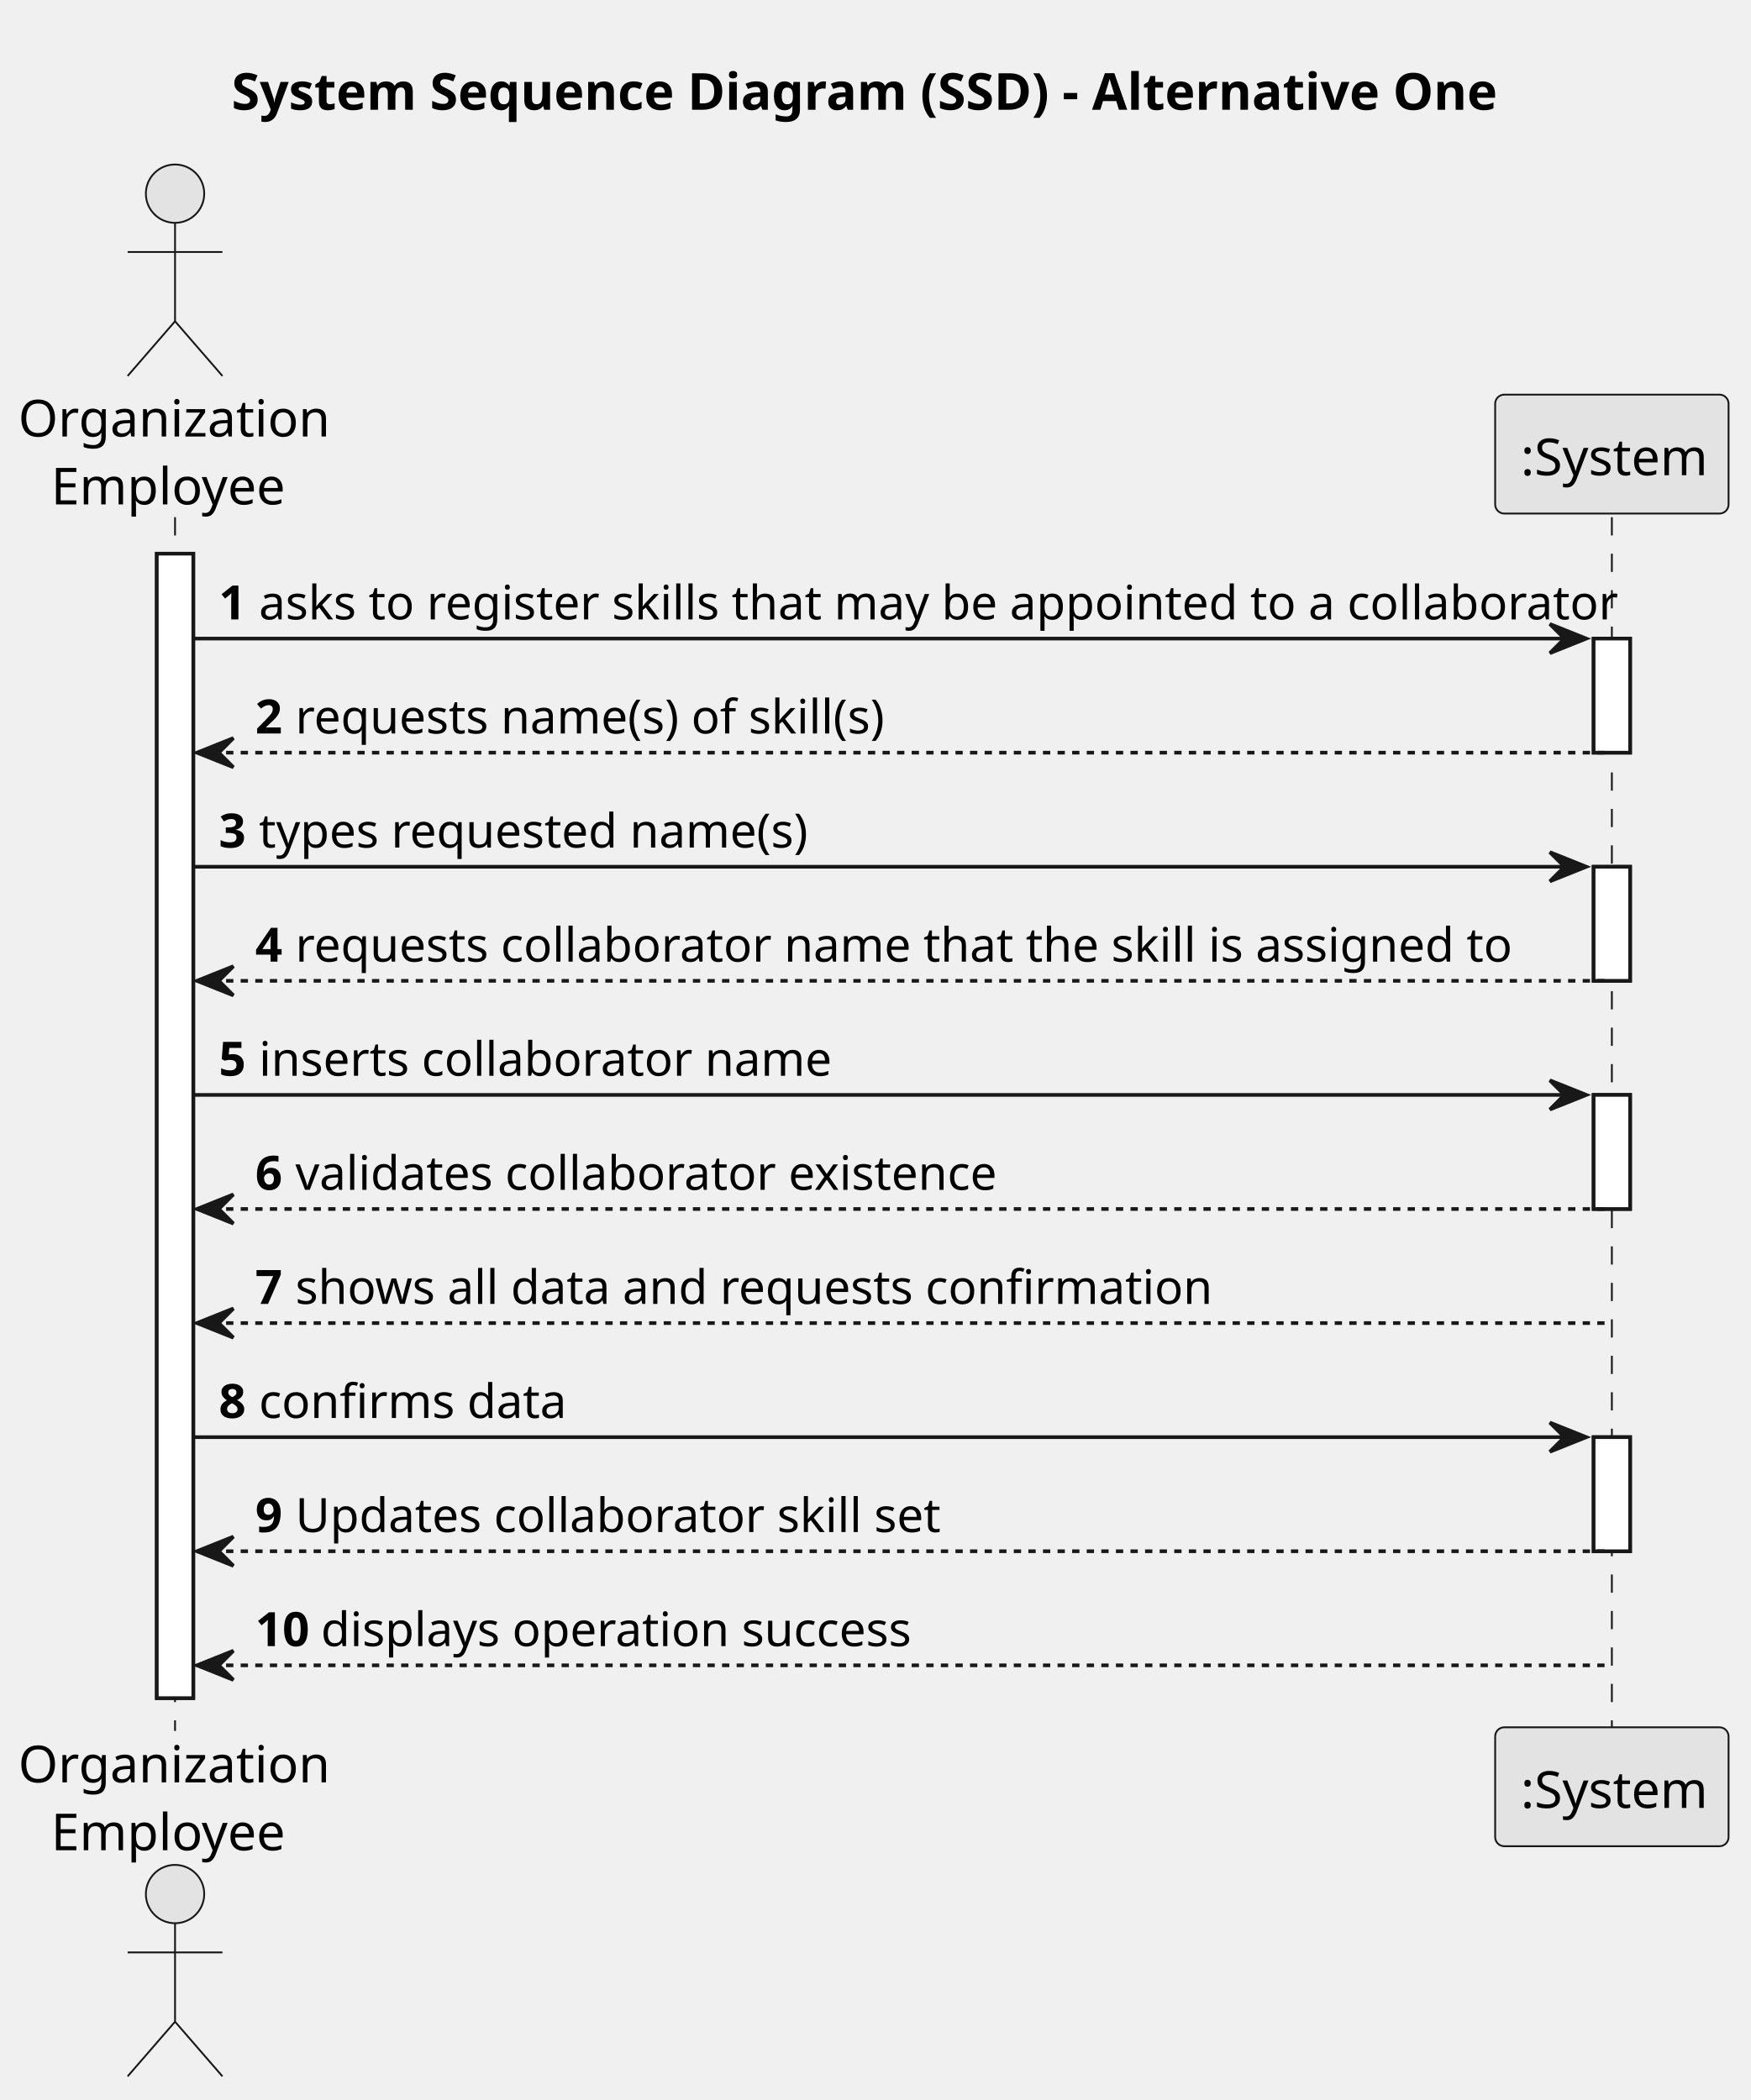
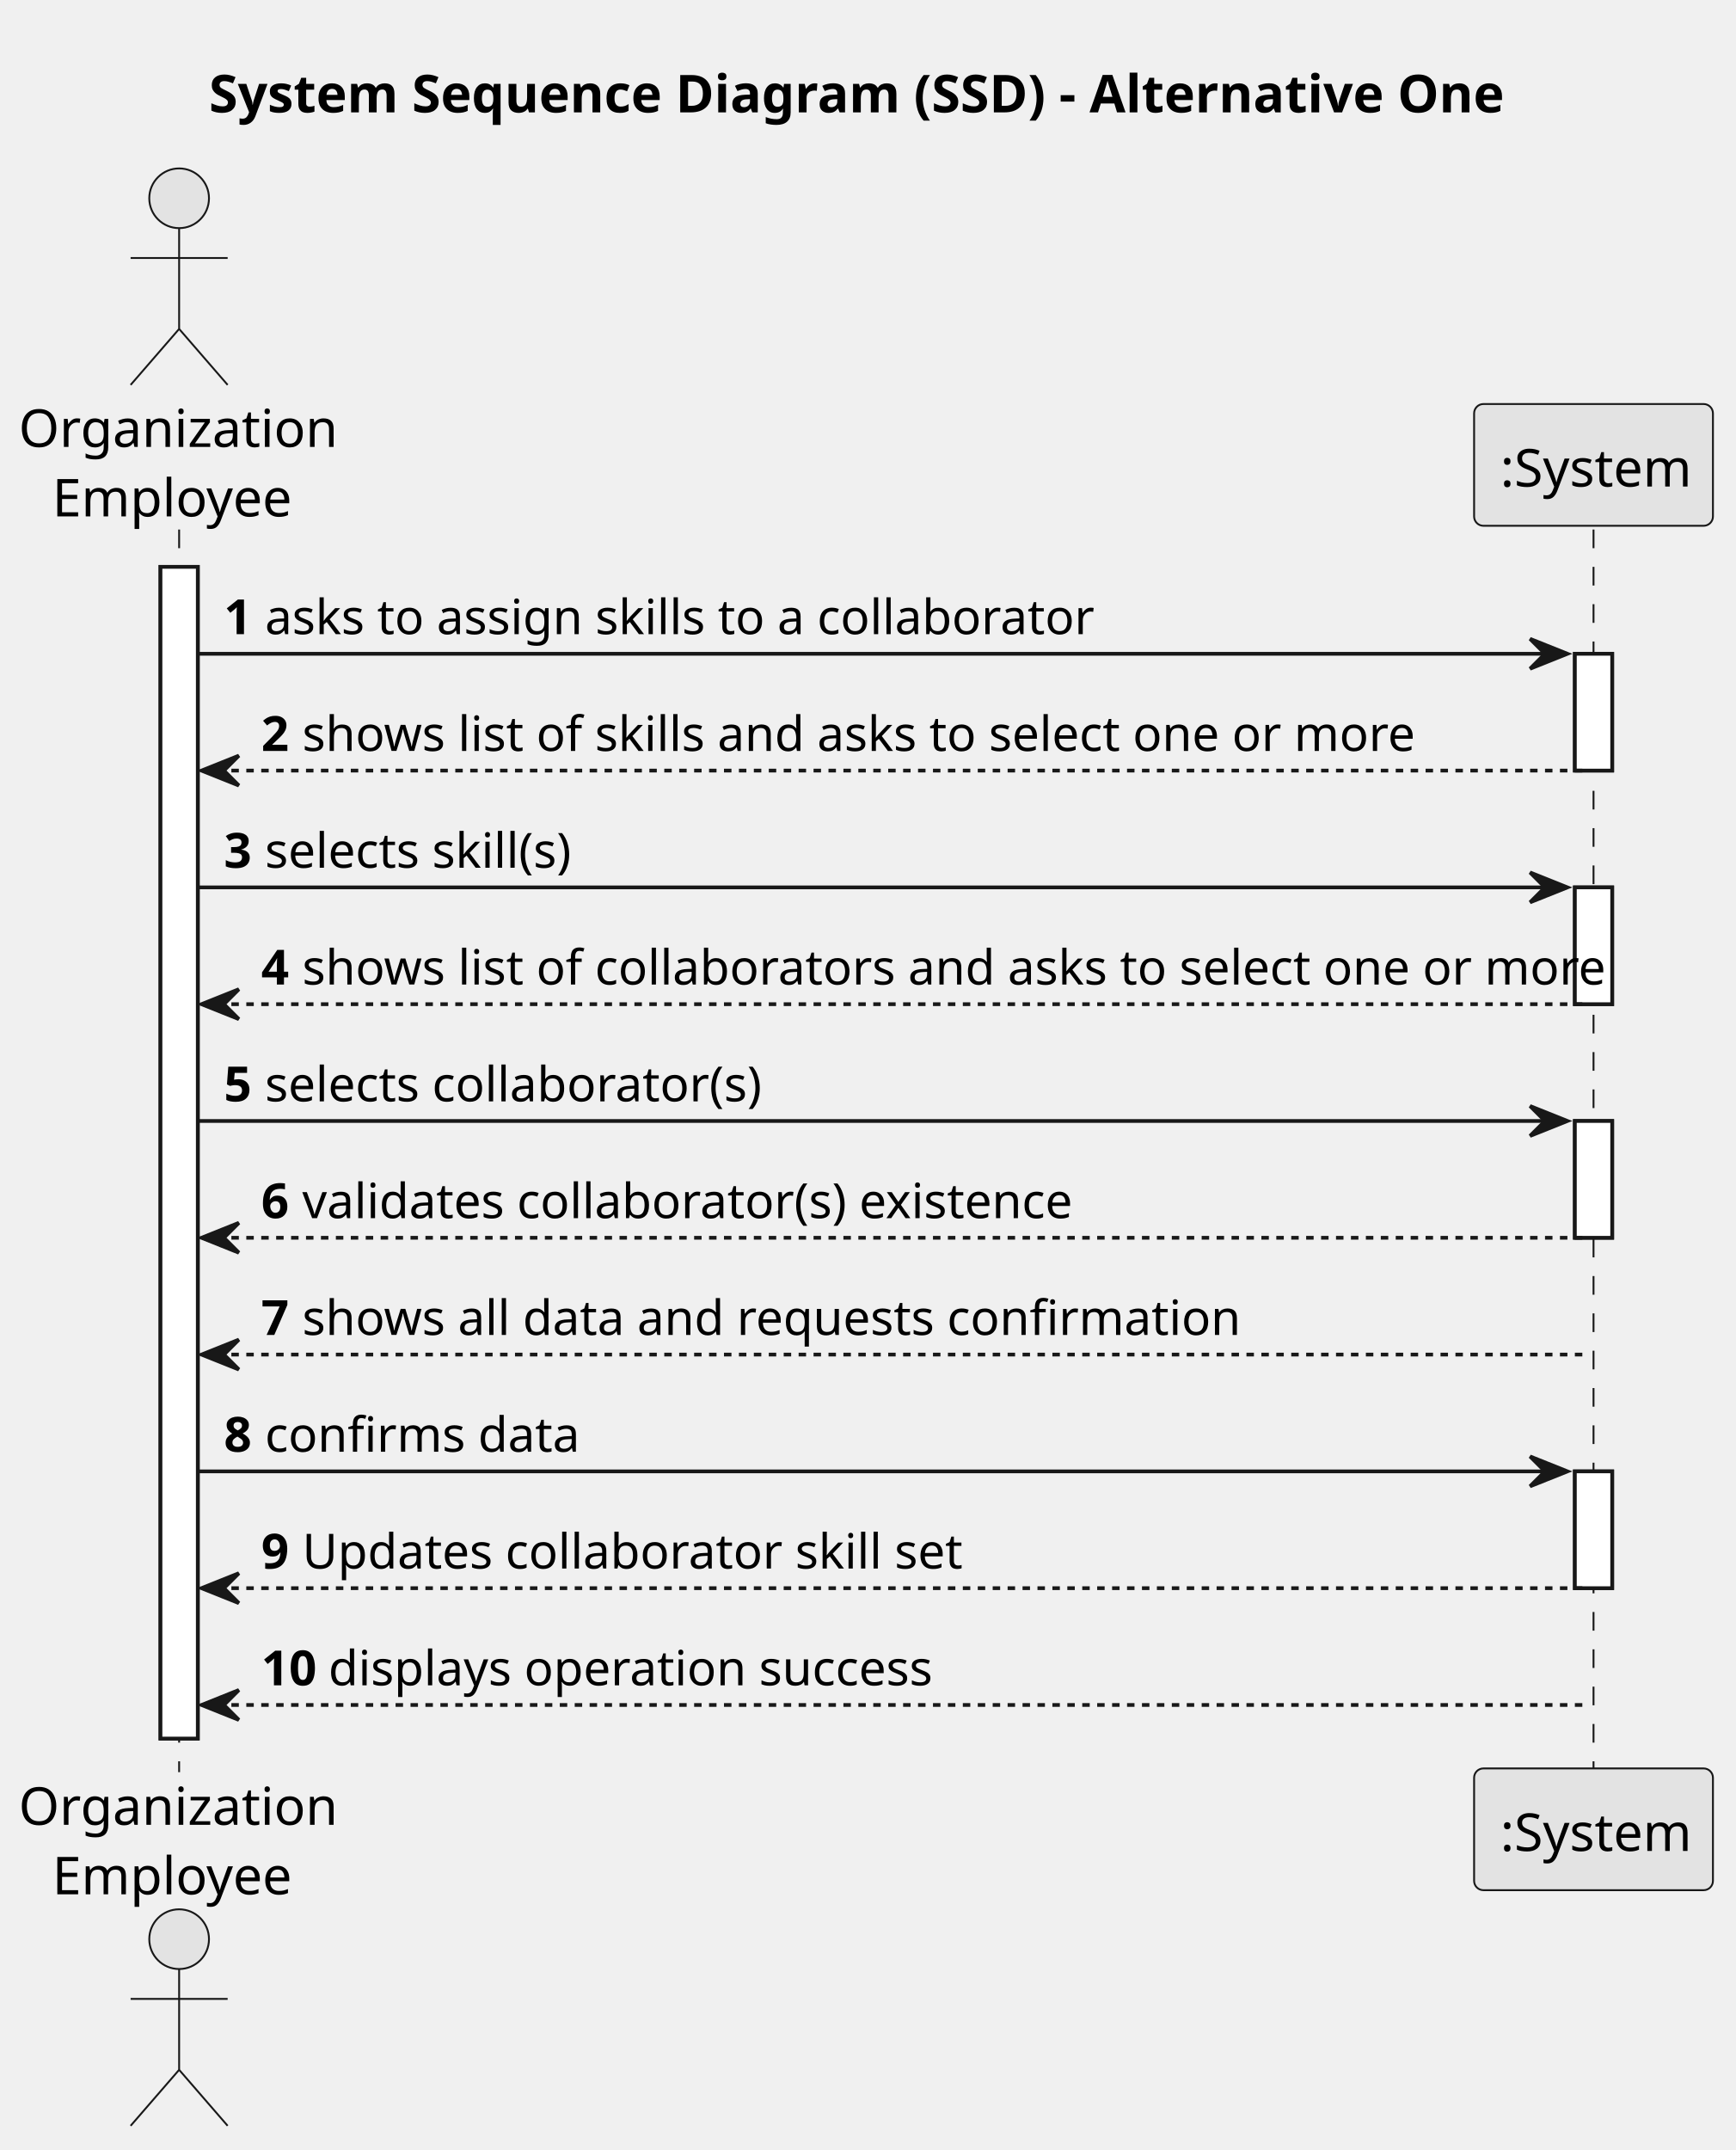
- <svg xmlns="http://www.w3.org/2000/svg" contentStyleType="text/css" height="576px" preserveAspectRatio="none" style="width:480px;height:576px;background:#FFFFFF;" version="1.1" viewBox="0 0 480 576" width="480px" zoomAndPan="magnify">
+ <svg xmlns="http://www.w3.org/2000/svg" contentStyleType="text/css" height="576px" preserveAspectRatio="none" style="width:465px;height:576px;background:#FFFFFF;" version="1.1" viewBox="0 0 465 576" width="465px" zoomAndPan="magnify">
  <defs />
  <g>
-     <text fill="#000000" font-family="sans-serif" font-size="14" font-weight="bold" lengthAdjust="spacing" textLength="351" x="63.5" y="30.107">System Sequence Diagram (SSD) - Alternative One</text>
+     <text fill="#000000" font-family="sans-serif" font-size="14" font-weight="bold" lengthAdjust="spacing" textLength="351" x="56" y="30.107">System Sequence Diagram (SSD) - Alternative One</text>
    <rect fill="#FFFFFF" height="313.91" style="stroke:#181818;stroke-width:1.0;" width="10" x="43" y="151.863" />
-     <rect fill="#FFFFFF" height="31.291" style="stroke:#181818;stroke-width:1.0;" width="10" x="437" y="175.154" />
-     <rect fill="#FFFFFF" height="31.291" style="stroke:#181818;stroke-width:1.0;" width="10" x="437" y="237.736" />
-     <rect fill="#FFFFFF" height="31.291" style="stroke:#181818;stroke-width:1.0;" width="10" x="437" y="300.318" />
-     <rect fill="#FFFFFF" height="31.291" style="stroke:#181818;stroke-width:1.0;" width="10" x="437" y="394.191" />
+     <rect fill="#FFFFFF" height="31.291" style="stroke:#181818;stroke-width:1.0;" width="10" x="422" y="175.154" />
+     <rect fill="#FFFFFF" height="31.291" style="stroke:#181818;stroke-width:1.0;" width="10" x="422" y="237.736" />
+     <rect fill="#FFFFFF" height="31.291" style="stroke:#181818;stroke-width:1.0;" width="10" x="422" y="300.318" />
+     <rect fill="#FFFFFF" height="31.291" style="stroke:#181818;stroke-width:1.0;" width="10" x="422" y="394.191" />
    <line style="stroke:#181818;stroke-width:0.5;stroke-dasharray:5.0,5.0;" x1="48" x2="48" y1="141.863" y2="474.773" />
-     <line style="stroke:#181818;stroke-width:0.5;stroke-dasharray:5.0,5.0;" x1="442" x2="442" y1="141.863" y2="474.773" />
+     <line style="stroke:#181818;stroke-width:0.5;stroke-dasharray:5.0,5.0;" x1="427" x2="427" y1="141.863" y2="474.773" />
    <text fill="#000000" font-family="sans-serif" font-size="14" lengthAdjust="spacing" textLength="80" x="5" y="119.728">Organization</text>
    <text fill="#000000" font-family="sans-serif" font-size="14" lengthAdjust="spacing" textLength="62" x="14" y="138.35">Employee</text>
    <ellipse cx="48" cy="53.121" fill="#E3E3E3" rx="8" ry="8" style="stroke:#181818;stroke-width:0.5;" />
    <path d="M48,61.121 L48,88.121 M35,69.121 L61,69.121 M48,88.121 L35,103.121 M48,88.121 L61,103.121 " fill="none" style="stroke:#181818;stroke-width:0.5;" />
    <text fill="#000000" font-family="sans-serif" font-size="14" lengthAdjust="spacing" textLength="80" x="5" y="488.881">Organization</text>
    <text fill="#000000" font-family="sans-serif" font-size="14" lengthAdjust="spacing" textLength="62" x="14" y="507.502">Employee</text>
    <ellipse cx="48" cy="519.516" fill="#E3E3E3" rx="8" ry="8" style="stroke:#181818;stroke-width:0.5;" />
    <path d="M48,527.516 L48,554.516 M35,535.516 L61,535.516 M48,554.516 L35,569.516 M48,554.516 L61,569.516 " fill="none" style="stroke:#181818;stroke-width:0.5;" />
-     <rect fill="#E3E3E3" height="32.621" rx="2.5" ry="2.5" style="stroke:#181818;stroke-width:0.5;" width="64" x="410" y="108.242" />
-     <text fill="#000000" font-family="sans-serif" font-size="14" lengthAdjust="spacing" textLength="50" x="417" y="130.35">:System</text>
-     <rect fill="#E3E3E3" height="32.621" rx="2.5" ry="2.5" style="stroke:#181818;stroke-width:0.5;" width="64" x="410" y="473.773" />
-     <text fill="#000000" font-family="sans-serif" font-size="14" lengthAdjust="spacing" textLength="50" x="417" y="495.881">:System</text>
+     <rect fill="#E3E3E3" height="32.621" rx="2.5" ry="2.5" style="stroke:#181818;stroke-width:0.5;" width="64" x="395" y="108.242" />
+     <text fill="#000000" font-family="sans-serif" font-size="14" lengthAdjust="spacing" textLength="50" x="402" y="130.35">:System</text>
+     <rect fill="#E3E3E3" height="32.621" rx="2.5" ry="2.5" style="stroke:#181818;stroke-width:0.5;" width="64" x="395" y="473.773" />
+     <text fill="#000000" font-family="sans-serif" font-size="14" lengthAdjust="spacing" textLength="50" x="402" y="495.881">:System</text>
    <rect fill="#FFFFFF" height="313.91" style="stroke:#181818;stroke-width:1.0;" width="10" x="43" y="151.863" />
-     <rect fill="#FFFFFF" height="31.291" style="stroke:#181818;stroke-width:1.0;" width="10" x="437" y="175.154" />
-     <rect fill="#FFFFFF" height="31.291" style="stroke:#181818;stroke-width:1.0;" width="10" x="437" y="237.736" />
-     <rect fill="#FFFFFF" height="31.291" style="stroke:#181818;stroke-width:1.0;" width="10" x="437" y="300.318" />
-     <rect fill="#FFFFFF" height="31.291" style="stroke:#181818;stroke-width:1.0;" width="10" x="437" y="394.191" />
-     <polygon fill="#181818" points="425,171.154,435,175.154,425,179.154,429,175.154" style="stroke:#181818;stroke-width:1.0;" />
-     <line style="stroke:#181818;stroke-width:1.0;" x1="53" x2="431" y1="175.154" y2="175.154" />
+     <rect fill="#FFFFFF" height="31.291" style="stroke:#181818;stroke-width:1.0;" width="10" x="422" y="175.154" />
+     <rect fill="#FFFFFF" height="31.291" style="stroke:#181818;stroke-width:1.0;" width="10" x="422" y="237.736" />
+     <rect fill="#FFFFFF" height="31.291" style="stroke:#181818;stroke-width:1.0;" width="10" x="422" y="300.318" />
+     <rect fill="#FFFFFF" height="31.291" style="stroke:#181818;stroke-width:1.0;" width="10" x="422" y="394.191" />
+     <polygon fill="#181818" points="410,171.154,420,175.154,410,179.154,414,175.154" style="stroke:#181818;stroke-width:1.0;" />
+     <line style="stroke:#181818;stroke-width:1.0;" x1="53" x2="416" y1="175.154" y2="175.154" />
    <text fill="#000000" font-family="sans-serif" font-size="13" font-weight="bold" lengthAdjust="spacing" textLength="7" x="60" y="169.892">1</text>
-     <text fill="#000000" font-family="sans-serif" font-size="13" lengthAdjust="spacing" textLength="354" x="71" y="169.892">asks to register skills that may be appointed to a collaborator</text>
+     <text fill="#000000" font-family="sans-serif" font-size="13" lengthAdjust="spacing" textLength="216" x="71" y="169.892">asks to assign skills to a collaborator</text>
    <polygon fill="#181818" points="64,202.445,54,206.445,64,210.445,60,206.445" style="stroke:#181818;stroke-width:1.0;" />
-     <line style="stroke:#181818;stroke-width:1.0;stroke-dasharray:2.0,2.0;" x1="58" x2="441" y1="206.445" y2="206.445" />
+     <line style="stroke:#181818;stroke-width:1.0;stroke-dasharray:2.0,2.0;" x1="58" x2="426" y1="206.445" y2="206.445" />
    <text fill="#000000" font-family="sans-serif" font-size="13" font-weight="bold" lengthAdjust="spacing" textLength="7" x="70" y="201.183">2</text>
-     <text fill="#000000" font-family="sans-serif" font-size="13" lengthAdjust="spacing" textLength="157" x="81" y="201.183">requests name(s) of skill(s)</text>
-     <polygon fill="#181818" points="425,233.736,435,237.736,425,241.736,429,237.736" style="stroke:#181818;stroke-width:1.0;" />
-     <line style="stroke:#181818;stroke-width:1.0;" x1="53" x2="431" y1="237.736" y2="237.736" />
+     <text fill="#000000" font-family="sans-serif" font-size="13" lengthAdjust="spacing" textLength="290" x="81" y="201.183">shows list of skills and asks to select one or more</text>
+     <polygon fill="#181818" points="410,233.736,420,237.736,410,241.736,414,237.736" style="stroke:#181818;stroke-width:1.0;" />
+     <line style="stroke:#181818;stroke-width:1.0;" x1="53" x2="416" y1="237.736" y2="237.736" />
    <text fill="#000000" font-family="sans-serif" font-size="13" font-weight="bold" lengthAdjust="spacing" textLength="7" x="60" y="232.474">3</text>
-     <text fill="#000000" font-family="sans-serif" font-size="13" lengthAdjust="spacing" textLength="144" x="71" y="232.474">types requested name(s)</text>
+     <text fill="#000000" font-family="sans-serif" font-size="13" lengthAdjust="spacing" textLength="84" x="71" y="232.474">selects skill(s)</text>
    <polygon fill="#181818" points="64,265.027,54,269.027,64,273.027,60,269.027" style="stroke:#181818;stroke-width:1.0;" />
-     <line style="stroke:#181818;stroke-width:1.0;stroke-dasharray:2.0,2.0;" x1="58" x2="441" y1="269.027" y2="269.027" />
+     <line style="stroke:#181818;stroke-width:1.0;stroke-dasharray:2.0,2.0;" x1="58" x2="426" y1="269.027" y2="269.027" />
    <text fill="#000000" font-family="sans-serif" font-size="13" font-weight="bold" lengthAdjust="spacing" textLength="7" x="70" y="263.765">4</text>
-     <text fill="#000000" font-family="sans-serif" font-size="13" lengthAdjust="spacing" textLength="317" x="81" y="263.765">requests collaborator name that the skill is assigned to</text>
-     <polygon fill="#181818" points="425,296.318,435,300.318,425,304.318,429,300.318" style="stroke:#181818;stroke-width:1.0;" />
-     <line style="stroke:#181818;stroke-width:1.0;" x1="53" x2="431" y1="300.318" y2="300.318" />
+     <text fill="#000000" font-family="sans-serif" font-size="13" lengthAdjust="spacing" textLength="334" x="81" y="263.765">shows list of collaborators and asks to select one or more</text>
+     <polygon fill="#181818" points="410,296.318,420,300.318,410,304.318,414,300.318" style="stroke:#181818;stroke-width:1.0;" />
+     <line style="stroke:#181818;stroke-width:1.0;" x1="53" x2="416" y1="300.318" y2="300.318" />
    <text fill="#000000" font-family="sans-serif" font-size="13" font-weight="bold" lengthAdjust="spacing" textLength="7" x="60" y="295.056">5</text>
-     <text fill="#000000" font-family="sans-serif" font-size="13" lengthAdjust="spacing" textLength="146" x="71" y="295.056">inserts collaborator name</text>
+     <text fill="#000000" font-family="sans-serif" font-size="13" lengthAdjust="spacing" textLength="128" x="71" y="295.056">selects collaborator(s)</text>
    <polygon fill="#181818" points="64,327.609,54,331.609,64,335.609,60,331.609" style="stroke:#181818;stroke-width:1.0;" />
-     <line style="stroke:#181818;stroke-width:1.0;stroke-dasharray:2.0,2.0;" x1="58" x2="441" y1="331.609" y2="331.609" />
+     <line style="stroke:#181818;stroke-width:1.0;stroke-dasharray:2.0,2.0;" x1="58" x2="426" y1="331.609" y2="331.609" />
    <text fill="#000000" font-family="sans-serif" font-size="13" font-weight="bold" lengthAdjust="spacing" textLength="7" x="70" y="326.347">6</text>
-     <text fill="#000000" font-family="sans-serif" font-size="13" lengthAdjust="spacing" textLength="181" x="81" y="326.347">validates collaborator existence</text>
+     <text fill="#000000" font-family="sans-serif" font-size="13" lengthAdjust="spacing" textLength="196" x="81" y="326.347">validates collaborator(s) existence</text>
    <polygon fill="#181818" points="64,358.9,54,362.9,64,366.9,60,362.9" style="stroke:#181818;stroke-width:1.0;" />
-     <line style="stroke:#181818;stroke-width:1.0;stroke-dasharray:2.0,2.0;" x1="58" x2="441" y1="362.9" y2="362.9" />
+     <line style="stroke:#181818;stroke-width:1.0;stroke-dasharray:2.0,2.0;" x1="58" x2="426" y1="362.9" y2="362.9" />
    <text fill="#000000" font-family="sans-serif" font-size="13" font-weight="bold" lengthAdjust="spacing" textLength="7" x="70" y="357.638">7</text>
    <text fill="#000000" font-family="sans-serif" font-size="13" lengthAdjust="spacing" textLength="236" x="81" y="357.638">shows all data and requests confirmation</text>
-     <polygon fill="#181818" points="425,390.191,435,394.191,425,398.191,429,394.191" style="stroke:#181818;stroke-width:1.0;" />
-     <line style="stroke:#181818;stroke-width:1.0;" x1="53" x2="431" y1="394.191" y2="394.191" />
+     <polygon fill="#181818" points="410,390.191,420,394.191,410,398.191,414,394.191" style="stroke:#181818;stroke-width:1.0;" />
+     <line style="stroke:#181818;stroke-width:1.0;" x1="53" x2="416" y1="394.191" y2="394.191" />
    <text fill="#000000" font-family="sans-serif" font-size="13" font-weight="bold" lengthAdjust="spacing" textLength="7" x="60" y="388.929">8</text>
    <text fill="#000000" font-family="sans-serif" font-size="13" lengthAdjust="spacing" textLength="78" x="71" y="388.929">confirms data</text>
    <polygon fill="#181818" points="64,421.482,54,425.482,64,429.482,60,425.482" style="stroke:#181818;stroke-width:1.0;" />
-     <line style="stroke:#181818;stroke-width:1.0;stroke-dasharray:2.0,2.0;" x1="58" x2="441" y1="425.482" y2="425.482" />
+     <line style="stroke:#181818;stroke-width:1.0;stroke-dasharray:2.0,2.0;" x1="58" x2="426" y1="425.482" y2="425.482" />
    <text fill="#000000" font-family="sans-serif" font-size="13" font-weight="bold" lengthAdjust="spacing" textLength="7" x="70" y="420.22">9</text>
    <text fill="#000000" font-family="sans-serif" font-size="13" lengthAdjust="spacing" textLength="168" x="81" y="420.22">Updates collaborator skill set</text>
    <polygon fill="#181818" points="64,452.773,54,456.773,64,460.773,60,456.773" style="stroke:#181818;stroke-width:1.0;" />
-     <line style="stroke:#181818;stroke-width:1.0;stroke-dasharray:2.0,2.0;" x1="58" x2="441" y1="456.773" y2="456.773" />
+     <line style="stroke:#181818;stroke-width:1.0;stroke-dasharray:2.0,2.0;" x1="58" x2="426" y1="456.773" y2="456.773" />
    <text fill="#000000" font-family="sans-serif" font-size="13" font-weight="bold" lengthAdjust="spacing" textLength="14" x="70" y="451.511">10</text>
    <text fill="#000000" font-family="sans-serif" font-size="13" lengthAdjust="spacing" textLength="158" x="88" y="451.511">displays operation success</text>
  </g>
</svg>
